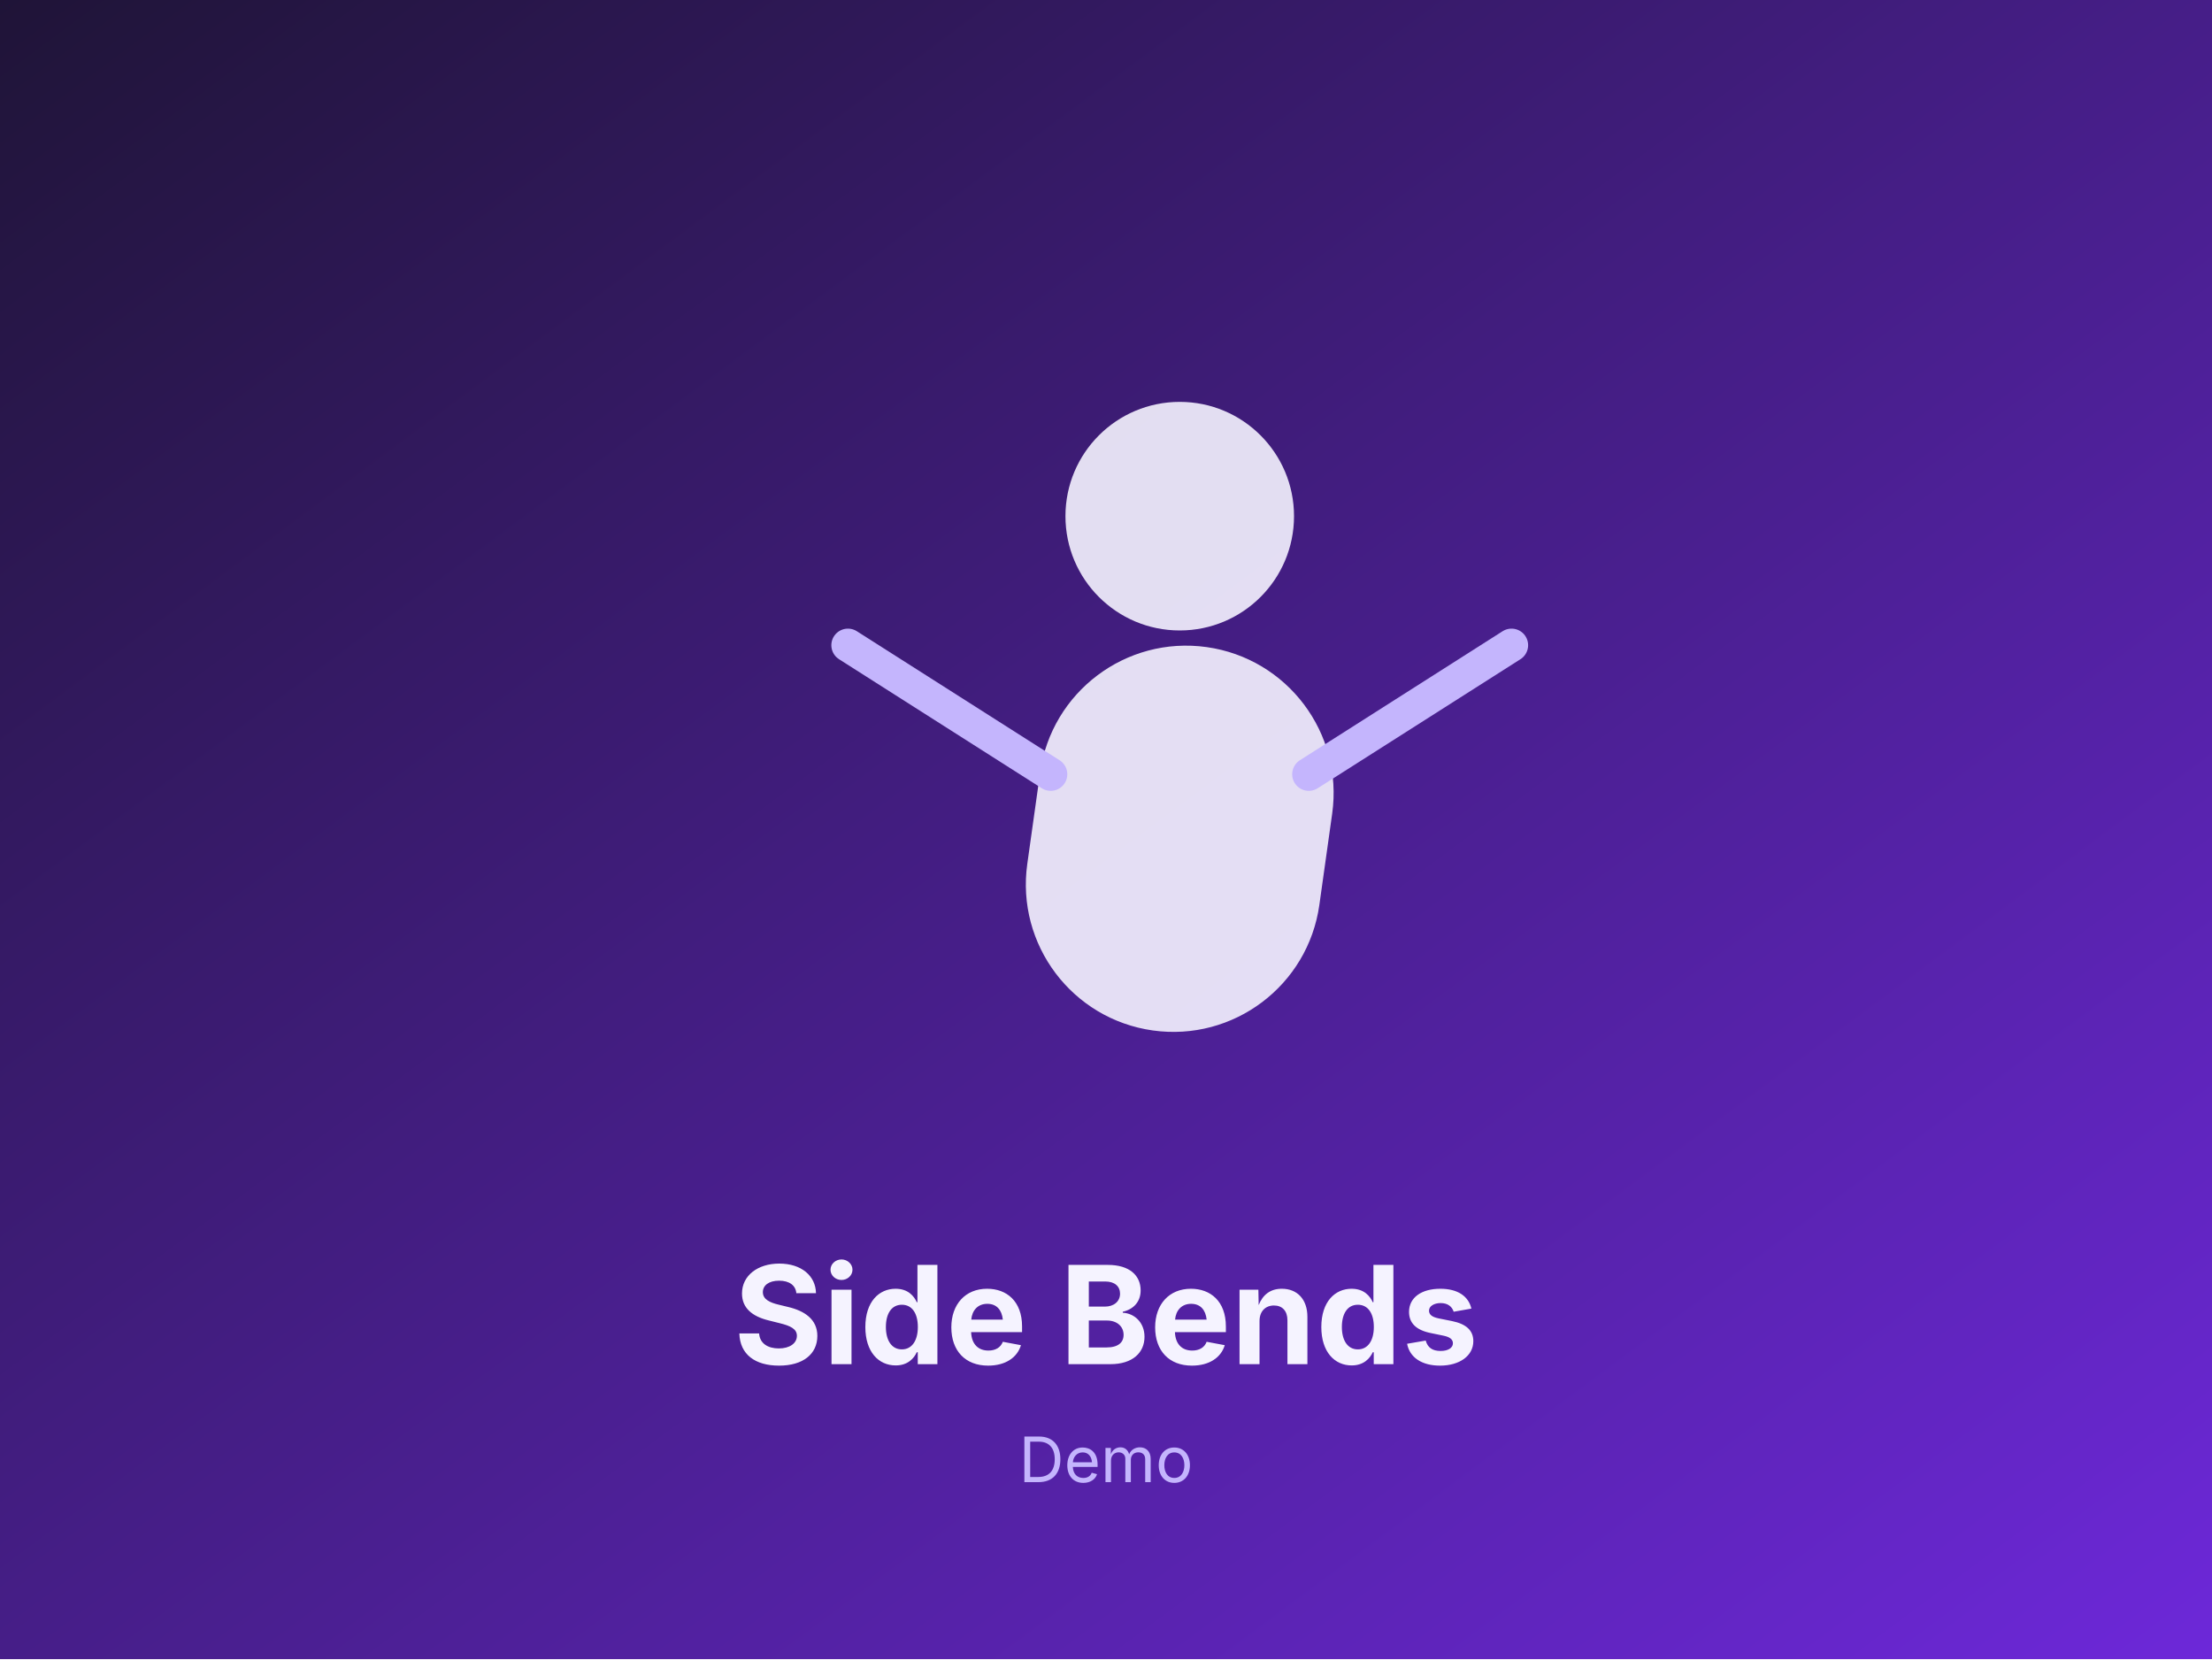
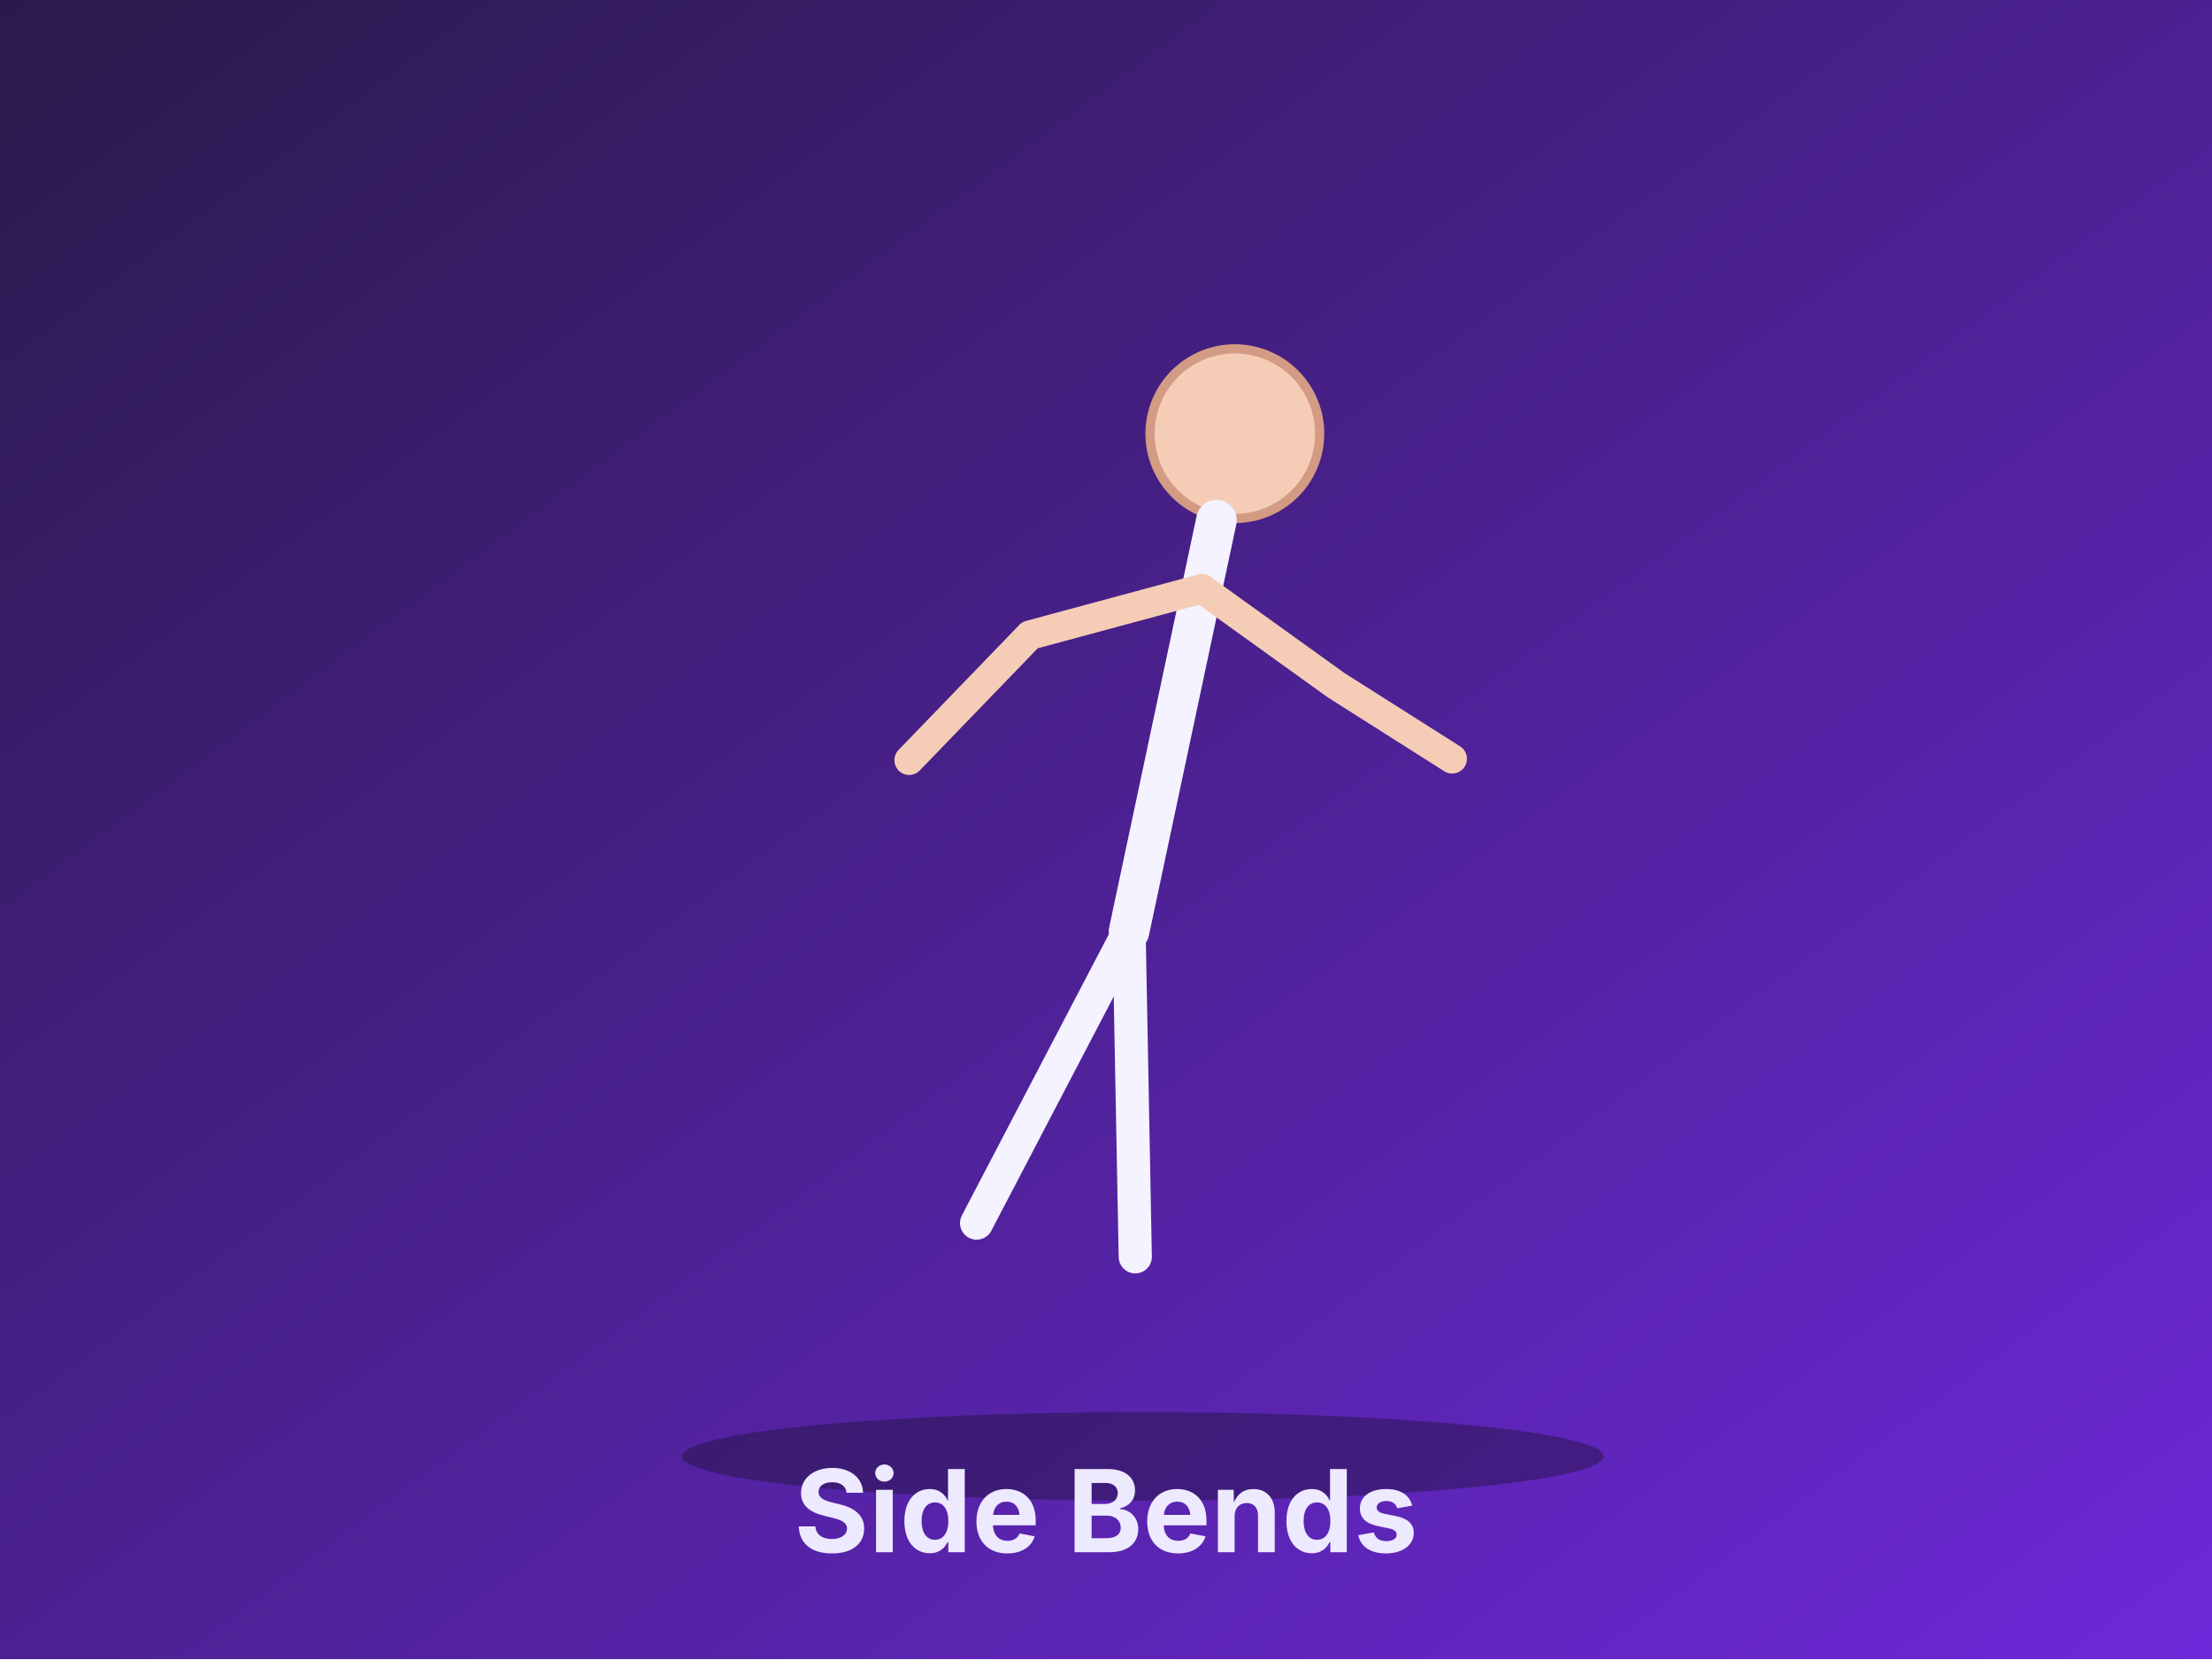
<svg xmlns="http://www.w3.org/2000/svg" viewBox="0 0 1200 900" role="img" aria-label="Side bends demo">
  <defs>
    <linearGradient id="bg" x1="0" y1="0" x2="1" y2="1">
-       <stop offset="0%" stop-color="#1f1437" />
+       <stop offset="0%" stop-color="#2a1a4a" />
      <stop offset="100%" stop-color="#6d28d9" />
    </linearGradient>
  </defs>
  <rect width="1200" height="900" fill="url(#bg)" />
-   <circle cx="640" cy="280" r="62" fill="#f5f3ff" opacity="0.9" />
-   <rect x="560" y="350" width="160" height="210" rx="80" fill="#f5f3ff" opacity="0.9" transform="rotate(8 640 455)" />
-   <line x1="570" y1="420" x2="460" y2="350" stroke="#c4b5fd" stroke-width="18" stroke-linecap="round" />
-   <line x1="710" y1="420" x2="820" y2="350" stroke="#c4b5fd" stroke-width="18" stroke-linecap="round" />
-   <text x="600" y="740" text-anchor="middle" fill="#f5f3ff" font-size="74" font-family="Inter, Arial, sans-serif" font-weight="700">Side Bends</text>
-   <text x="600" y="804" text-anchor="middle" fill="#c4b5fd" font-size="34" font-family="Inter, Arial, sans-serif">Demo</text>
+   <ellipse cx="620" cy="790" rx="250" ry="24" fill="#1f123a" opacity="0.45" />
+   <g transform="rotate(12 620 470)" fill="none" stroke-linecap="round" stroke-linejoin="round">
+     <circle cx="620" cy="230" r="46" fill="#f5cdb7" stroke="#d39b83" stroke-width="5" />
+     <path d="M620 278 L620 506" stroke="#f5f3ff" stroke-width="22" />
+     <path d="M620 316 L534 360 L484 440" stroke="#f5cdb7" stroke-width="16" />
+     <path d="M620 316 L702 352 L772 378" stroke="#f5cdb7" stroke-width="16" />
+     <path d="M620 506 L572 678" stroke="#f5f3ff" stroke-width="18" />
+     <path d="M620 506 L660 678" stroke="#f5f3ff" stroke-width="18" />
+   </g>
+   <text x="600" y="842" text-anchor="middle" fill="#ede9fe" font-size="62" font-family="Inter, Arial, sans-serif" font-weight="700">Side Bends</text>
</svg>
